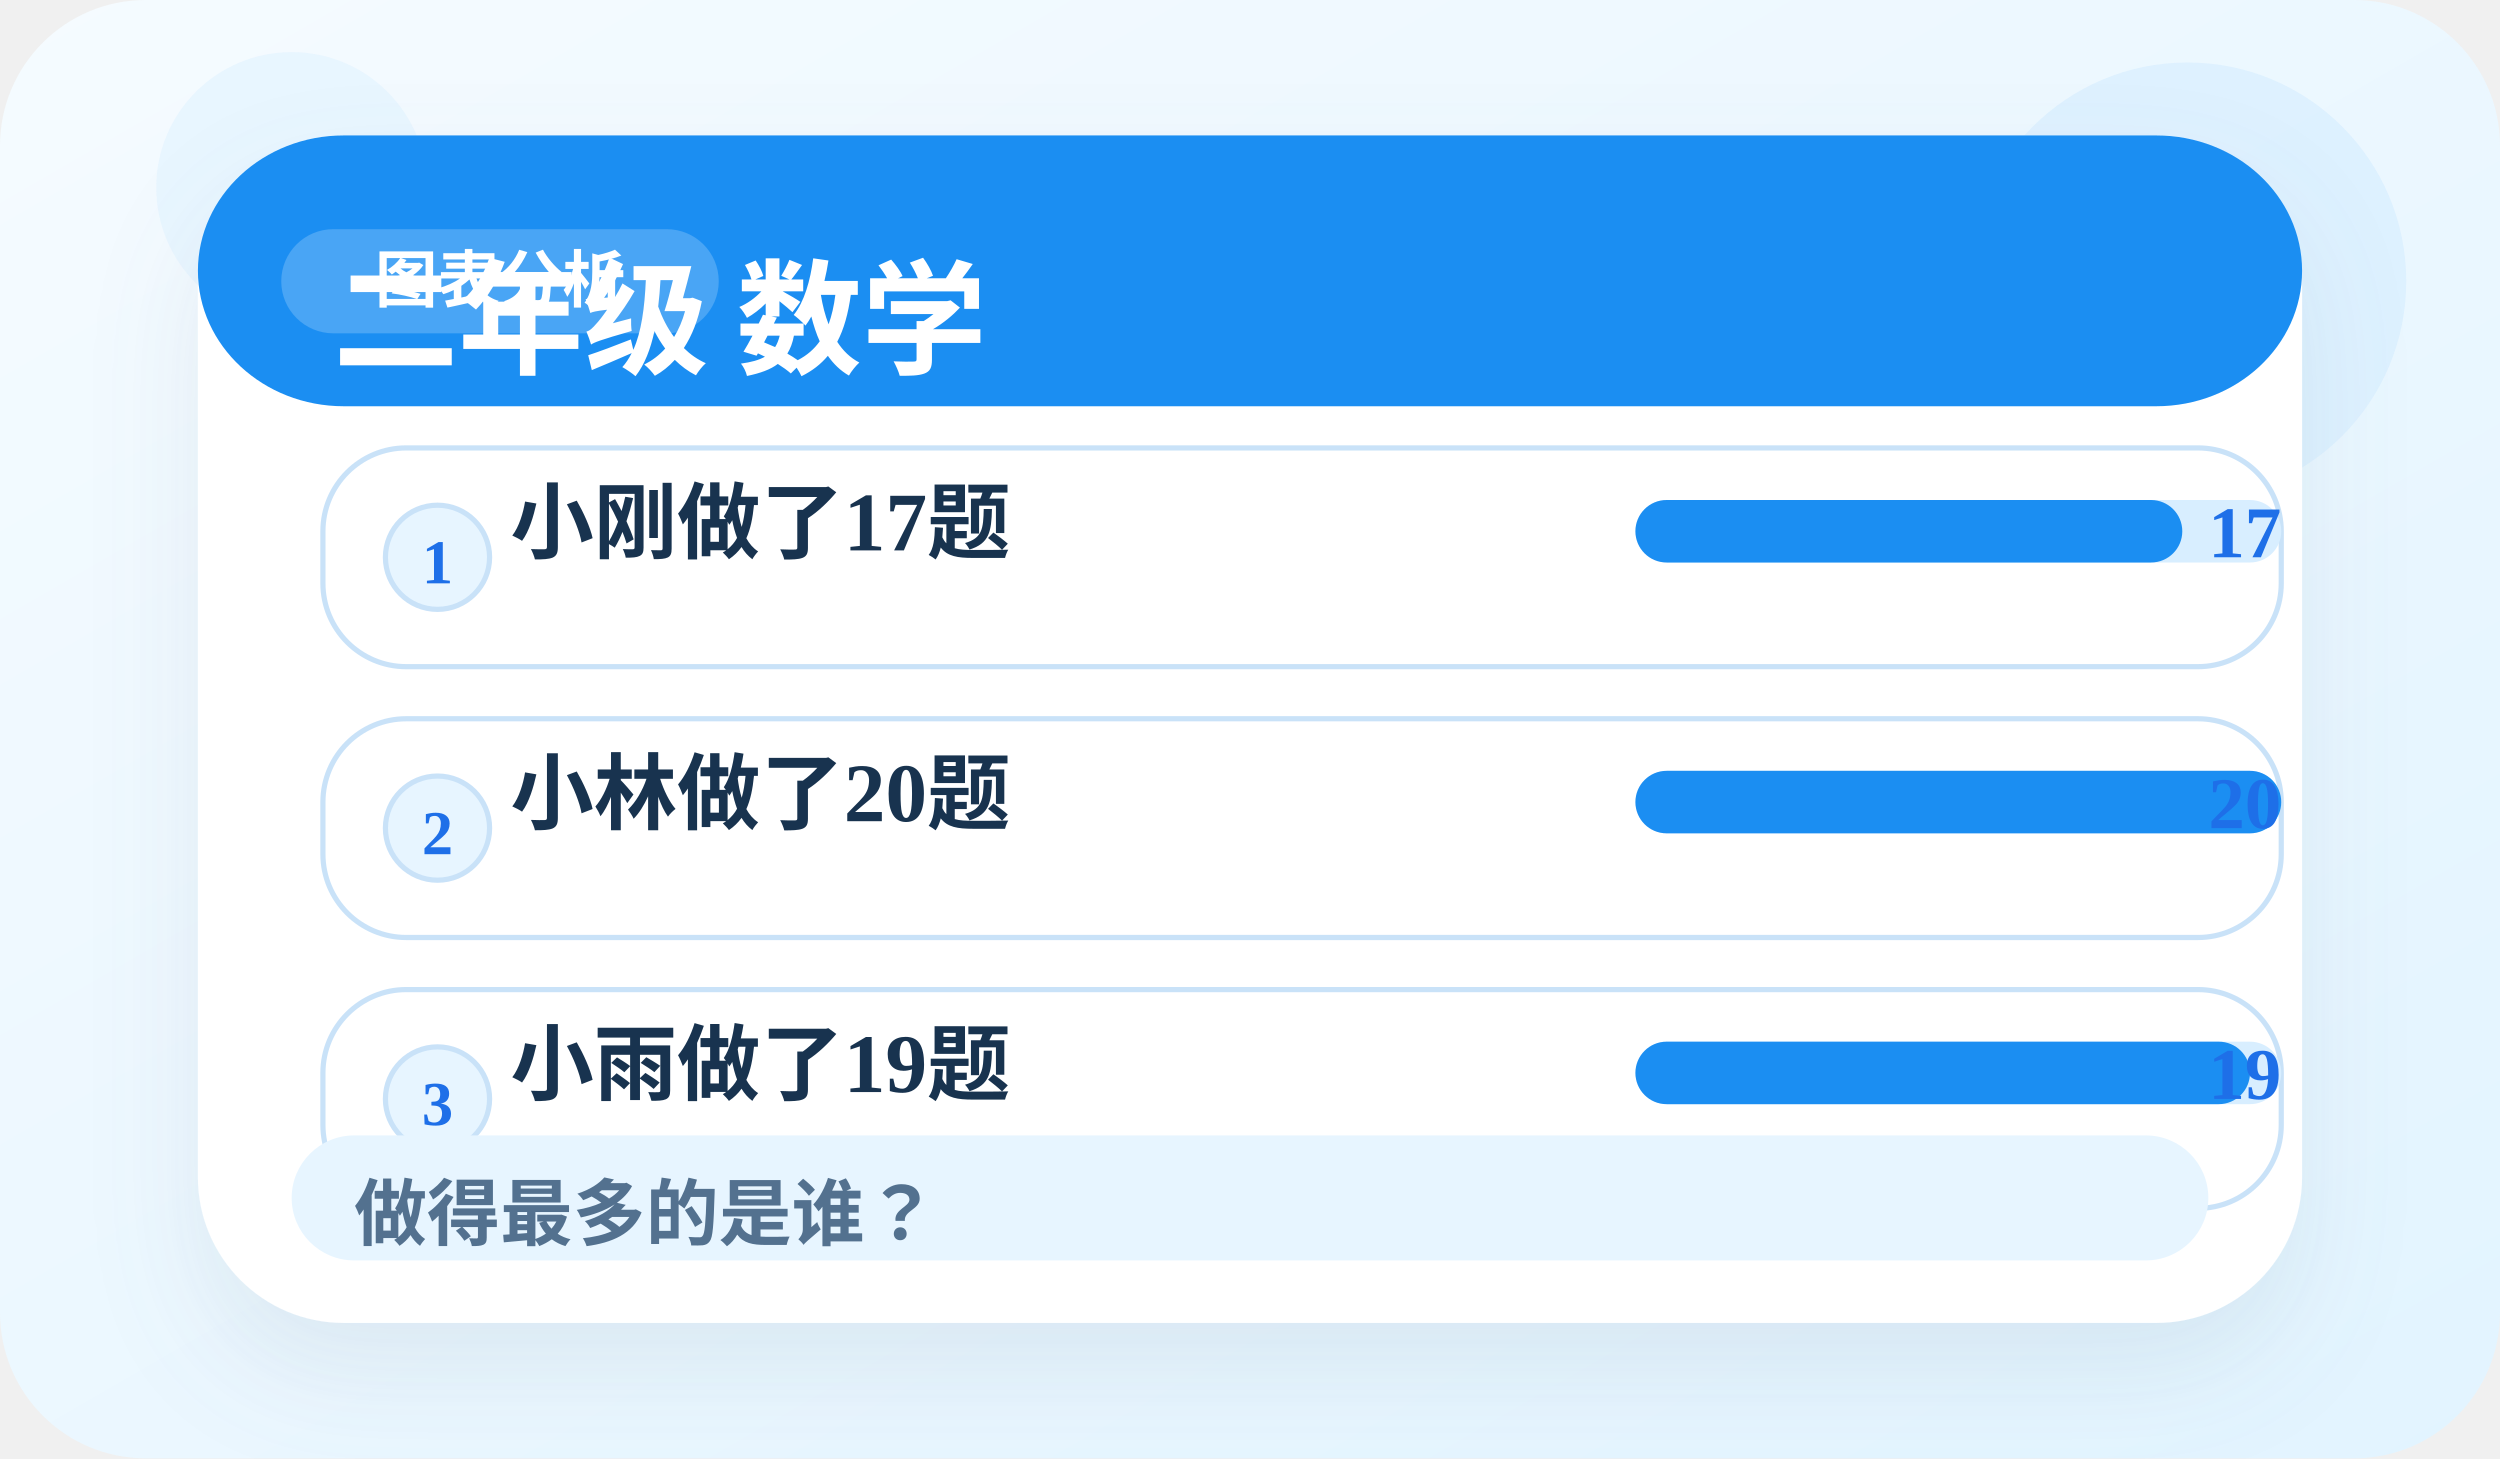
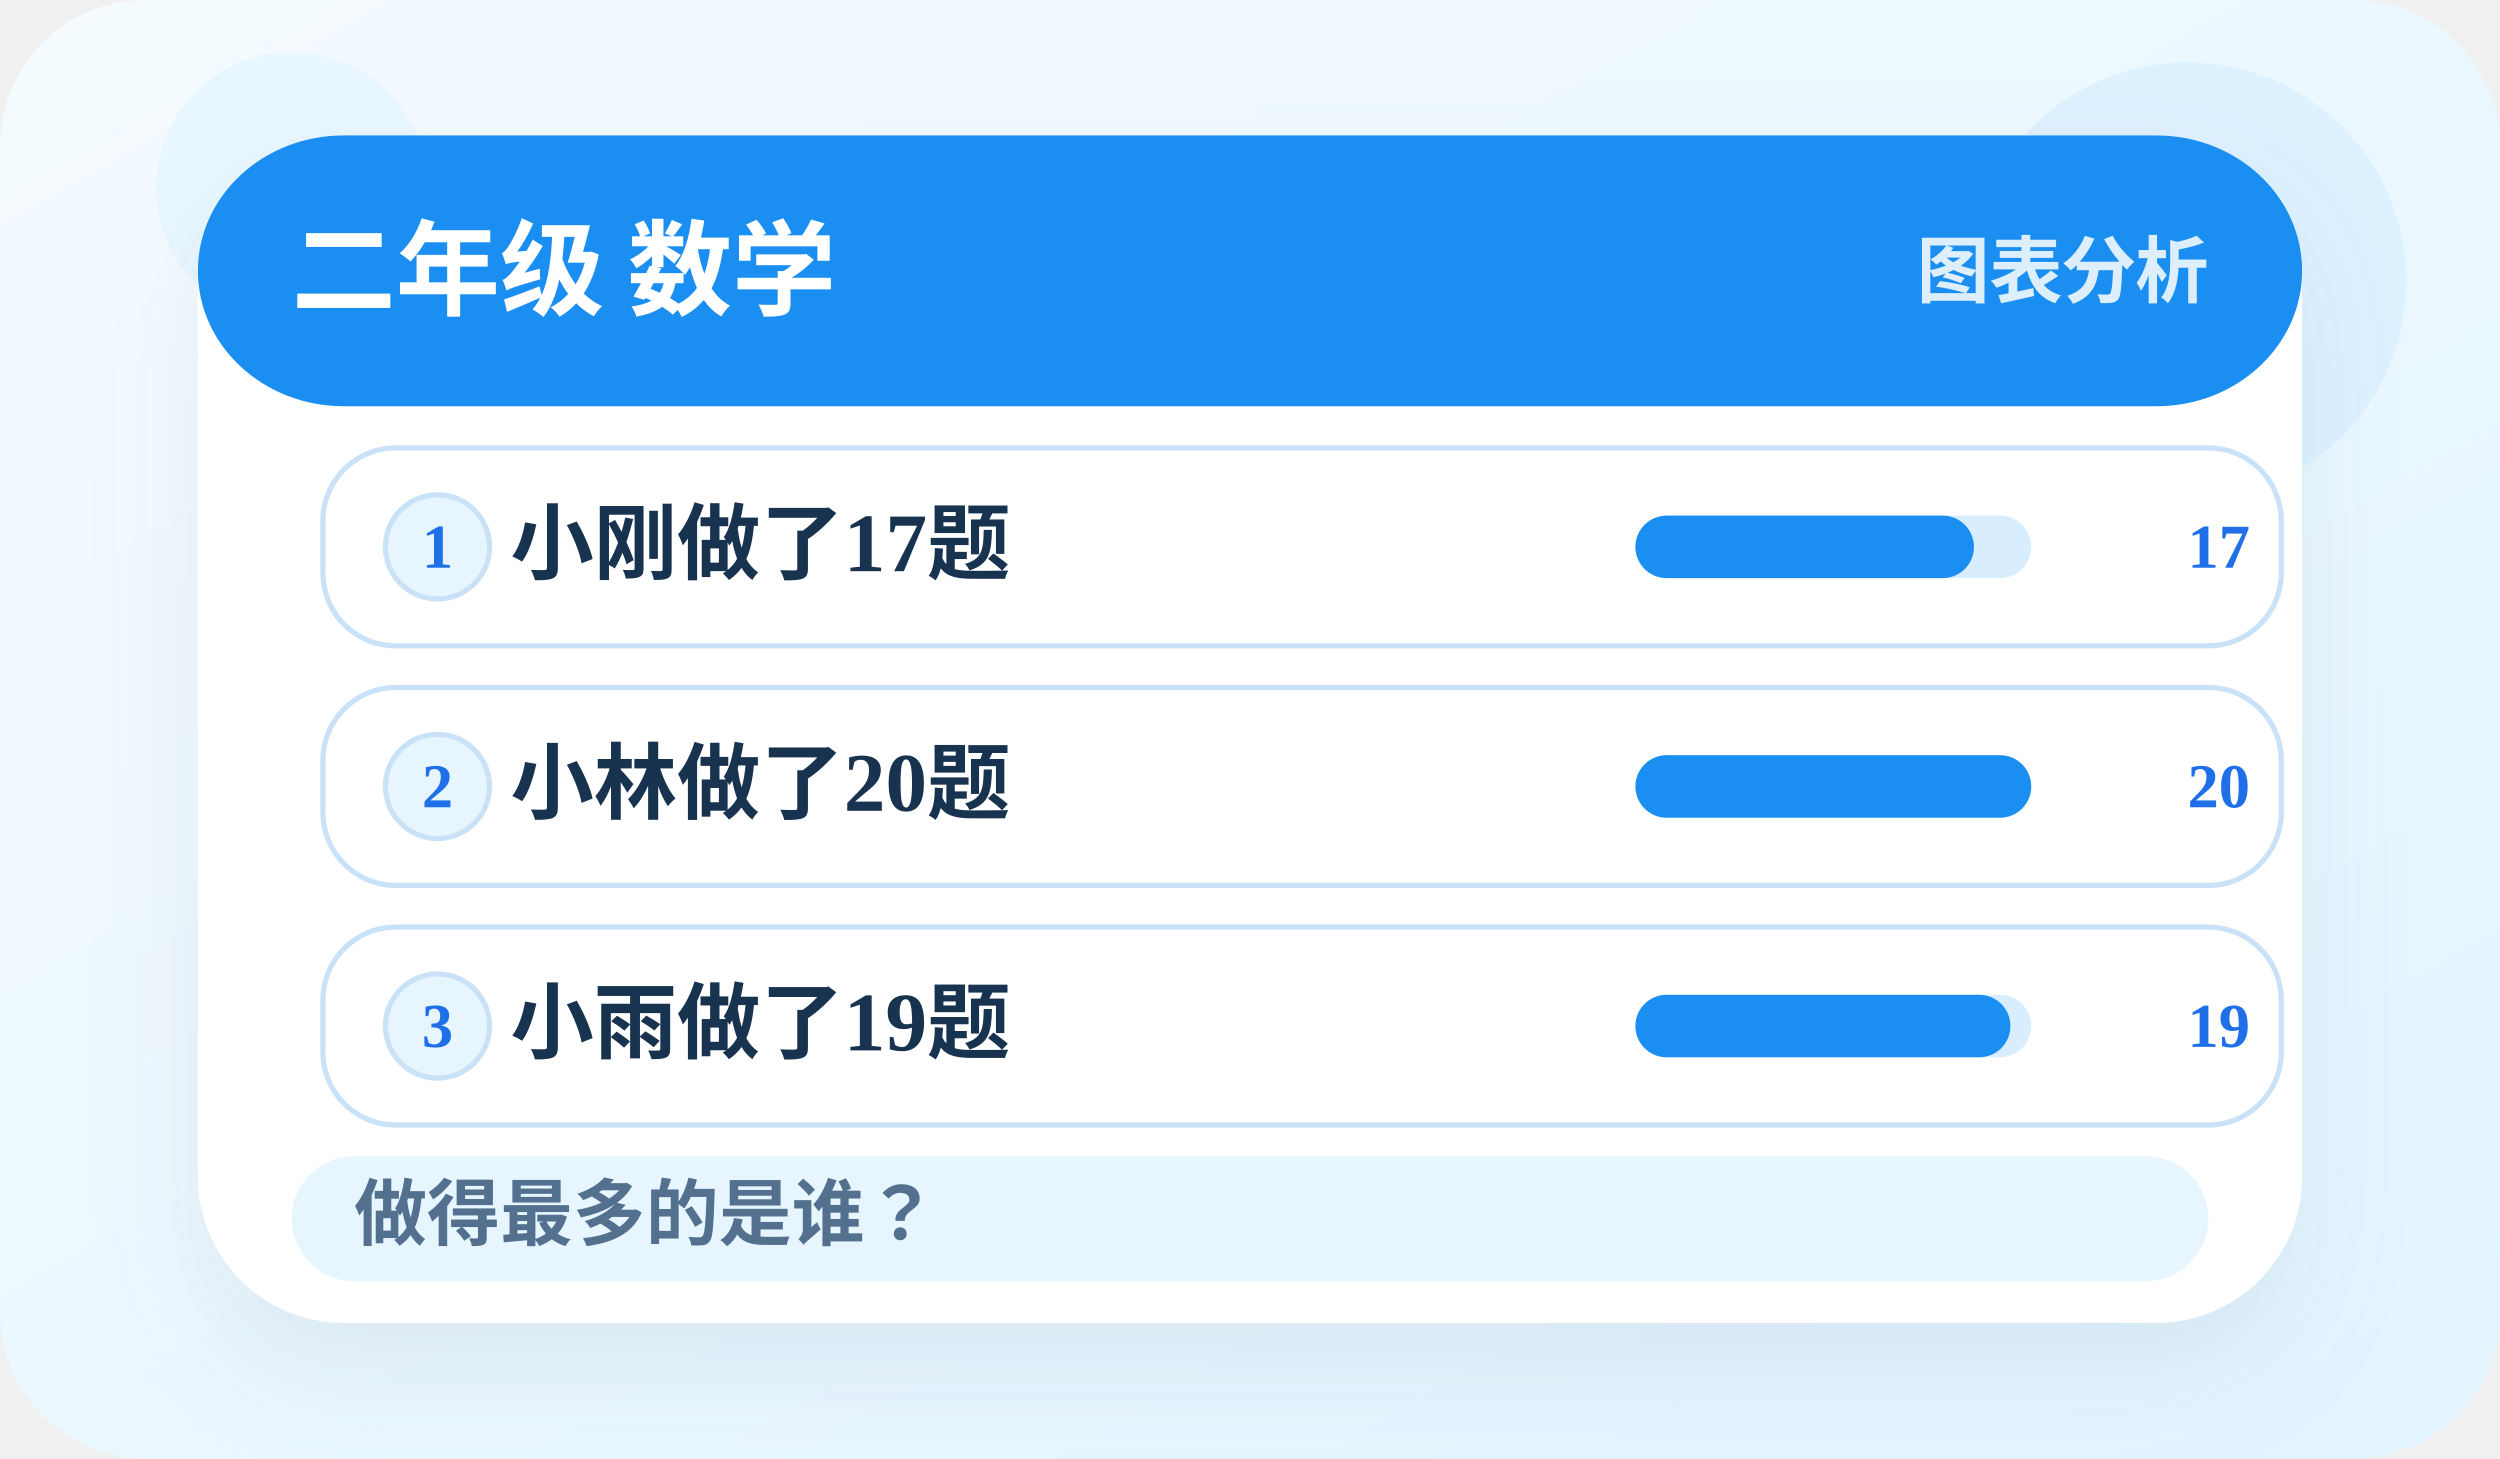
<svg xmlns="http://www.w3.org/2000/svg" viewBox="0 0 480 280">
  <defs>
    <linearGradient id="bg" x1="0%" y1="0%" x2="100%" y2="100%">
      <stop offset="0%" stop-color="#F5FBFF" />
      <stop offset="100%" stop-color="#E2F4FF" />
    </linearGradient>
    <filter id="shadow" x="-10%" y="-10%" width="120%" height="130%">
      <feDropShadow dx="0" dy="10" stdDeviation="10" flood-color="#7A94AA" flood-opacity="0.14" />
    </filter>
  </defs>
  <rect width="480" height="280" rx="28" fill="url(#bg)" />
  <circle cx="420" cy="54" r="42" fill="#D8EEFF" opacity="0.72" />
  <circle cx="56" cy="36" r="26" fill="#E7F5FF" opacity="0.9" />
  <rect x="38" y="26" width="404" height="228" rx="28" fill="#FFFFFF" filter="url(#shadow)" />
  <rect x="38" y="26" width="404" height="52" rx="28" fill="#1B8EF2" />
-   <rect x="54" y="44" width="84" height="20" rx="10" fill="rgba(255,255,255,0.20)" />
-   <text x="96" y="58" text-anchor="middle" font-size="12" fill="#FFFFFF" font-weight="700">图表分析</text>
-   <text x="64" y="112" font-size="24" fill="#18334F" font-weight="800">作业完成情况</text>
-   <text x="64" y="70" font-size="24" fill="#FFFFFF" font-weight="800">二年级 数学</text>
-   <rect x="62" y="86" width="376" height="42" rx="16" fill="#FFFFFF" stroke="#C9E2F8" />
-   <circle cx="84" cy="107" r="10" fill="#E7F5FF" stroke="#C9E2F8" />
-   <text x="84" y="112" text-anchor="middle" font-size="12" fill="#1E6FE8" font-weight="700">1</text>
-   <text x="98" y="106" font-size="16" fill="#18334F" font-weight="600">
-     <tspan x="98" y="106">小刚做了17题</tspan>
+   <text x="56" y="59" font-size="20" fill="#FFFFFF" font-weight="800">二年级 数学</text>
+   <text x="424" y="57" text-anchor="end" font-size="14" fill="rgba(255,255,255,0.85)" font-weight="700">图表分析</text>
+   <rect x="62" y="86" width="376" height="38" rx="14" fill="#FFFFFF" stroke="#C9E2F8" />
+   <circle cx="84" cy="105" r="10" fill="#E7F5FF" stroke="#C9E2F8" />
+   <text x="84" y="109" text-anchor="middle" font-size="12" fill="#1E6FE8" font-weight="700">1</text>
+   <text x="98" font-size="16" fill="#18334F" font-weight="600">
+     <tspan x="98" y="110">小刚做了17题</tspan>
  </text>
-   <rect x="314" y="96" width="124" height="12" rx="6" fill="#D8EEFF" />
-   <rect x="314" y="96" width="105" height="12" rx="6" fill="#1B8EF2" />
-   <text x="438" y="107" text-anchor="end" font-size="14" fill="#1E6FE8" font-weight="700">17</text>
-   <rect x="62" y="138" width="376" height="42" rx="16" fill="#FFFFFF" stroke="#C9E2F8" />
-   <circle cx="84" cy="159" r="10" fill="#E7F5FF" stroke="#C9E2F8" />
-   <text x="84" y="164" text-anchor="middle" font-size="12" fill="#1E6FE8" font-weight="700">2</text>
-   <text x="98" y="158" font-size="16" fill="#18334F" font-weight="600">
-     <tspan x="98" y="158">小林做了20题</tspan>
+   <rect x="314" y="99" width="76" height="12" rx="6" fill="#D8EEFF" />
+   <rect x="314" y="99" width="65" height="12" rx="6" fill="#1B8EF2" />
+   <text x="432" y="109" text-anchor="end" font-size="12" fill="#1E6FE8" font-weight="700">17</text>
+   <rect x="62" y="132" width="376" height="38" rx="14" fill="#FFFFFF" stroke="#C9E2F8" />
+   <circle cx="84" cy="151" r="10" fill="#E7F5FF" stroke="#C9E2F8" />
+   <text x="84" y="155" text-anchor="middle" font-size="12" fill="#1E6FE8" font-weight="700">2</text>
+   <text x="98" font-size="16" fill="#18334F" font-weight="600">
+     <tspan x="98" y="156">小林做了20题</tspan>
  </text>
-   <rect x="314" y="148" width="124" height="12" rx="6" fill="#D8EEFF" />
-   <rect x="314" y="148" width="124" height="12" rx="6" fill="#1B8EF2" />
-   <text x="438" y="159" text-anchor="end" font-size="14" fill="#1E6FE8" font-weight="700">20</text>
-   <rect x="62" y="190" width="376" height="42" rx="16" fill="#FFFFFF" stroke="#C9E2F8" />
-   <circle cx="84" cy="211" r="10" fill="#E7F5FF" stroke="#C9E2F8" />
-   <text x="84" y="216" text-anchor="middle" font-size="12" fill="#1E6FE8" font-weight="700">3</text>
-   <text x="98" y="210" font-size="16" fill="#18334F" font-weight="600">
-     <tspan x="98" y="210">小雨做了19题</tspan>
+   <rect x="314" y="145" width="76" height="12" rx="6" fill="#D8EEFF" />
+   <rect x="314" y="145" width="76" height="12" rx="6" fill="#1B8EF2" />
+   <text x="432" y="155" text-anchor="end" font-size="12" fill="#1E6FE8" font-weight="700">20</text>
+   <rect x="62" y="178" width="376" height="38" rx="14" fill="#FFFFFF" stroke="#C9E2F8" />
+   <circle cx="84" cy="197" r="10" fill="#E7F5FF" stroke="#C9E2F8" />
+   <text x="84" y="201" text-anchor="middle" font-size="12" fill="#1E6FE8" font-weight="700">3</text>
+   <text x="98" font-size="16" fill="#18334F" font-weight="600">
+     <tspan x="98" y="202">小雨做了19题</tspan>
  </text>
-   <rect x="314" y="200" width="124" height="12" rx="6" fill="#D8EEFF" />
-   <rect x="314" y="200" width="118" height="12" rx="6" fill="#1B8EF2" />
-   <text x="438" y="211" text-anchor="end" font-size="14" fill="#1E6FE8" font-weight="700">19</text>
-   <rect x="56" y="218" width="368" height="24" rx="12" fill="#E7F5FF" />
-   <text x="68" y="238" font-size="14" fill="#53718F" font-weight="600">
-     <tspan x="68" y="238">做得最多的是谁？</tspan>
-   </text>
+   <rect x="314" y="191" width="76" height="12" rx="6" fill="#D8EEFF" />
+   <rect x="314" y="191" width="72" height="12" rx="6" fill="#1B8EF2" />
+   <text x="432" y="201" text-anchor="end" font-size="12" fill="#1E6FE8" font-weight="700">19</text>
+   <rect x="56" y="222" width="368" height="24" rx="12" fill="#E7F5FF" />
+   <text x="68" y="238" font-size="14" fill="#53718F" font-weight="600">做得最多的是谁？</text>
</svg>
